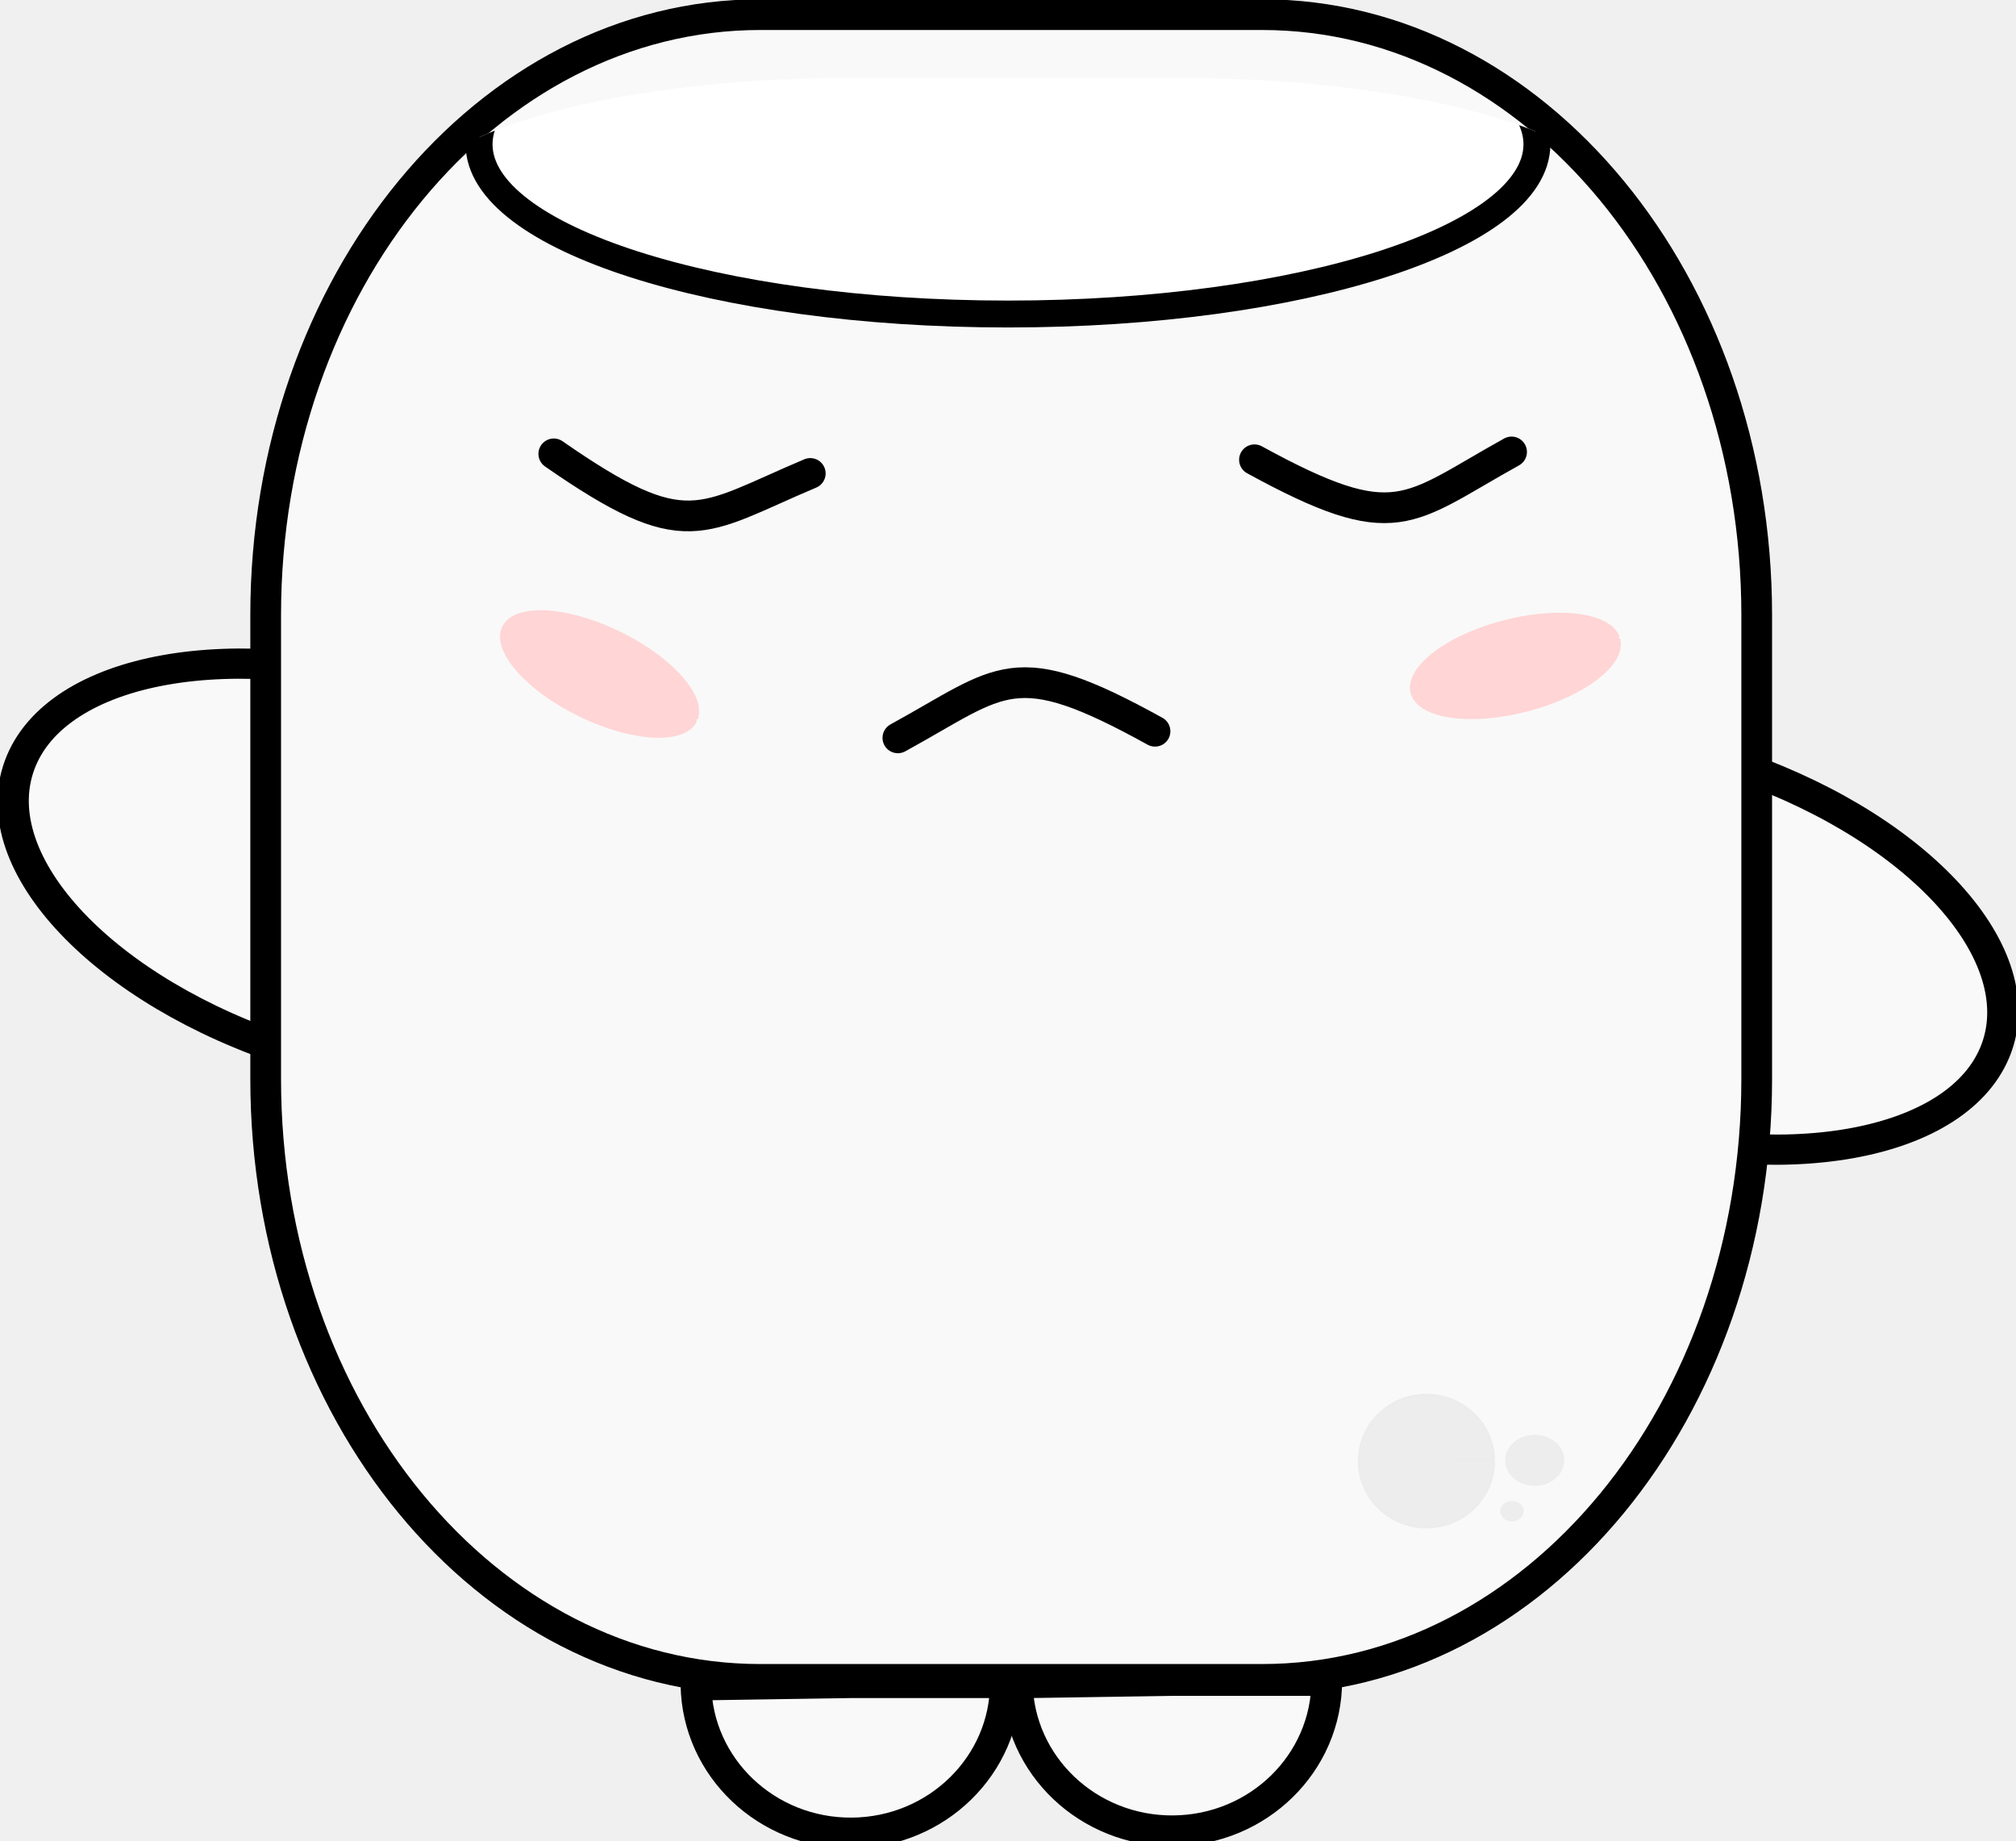
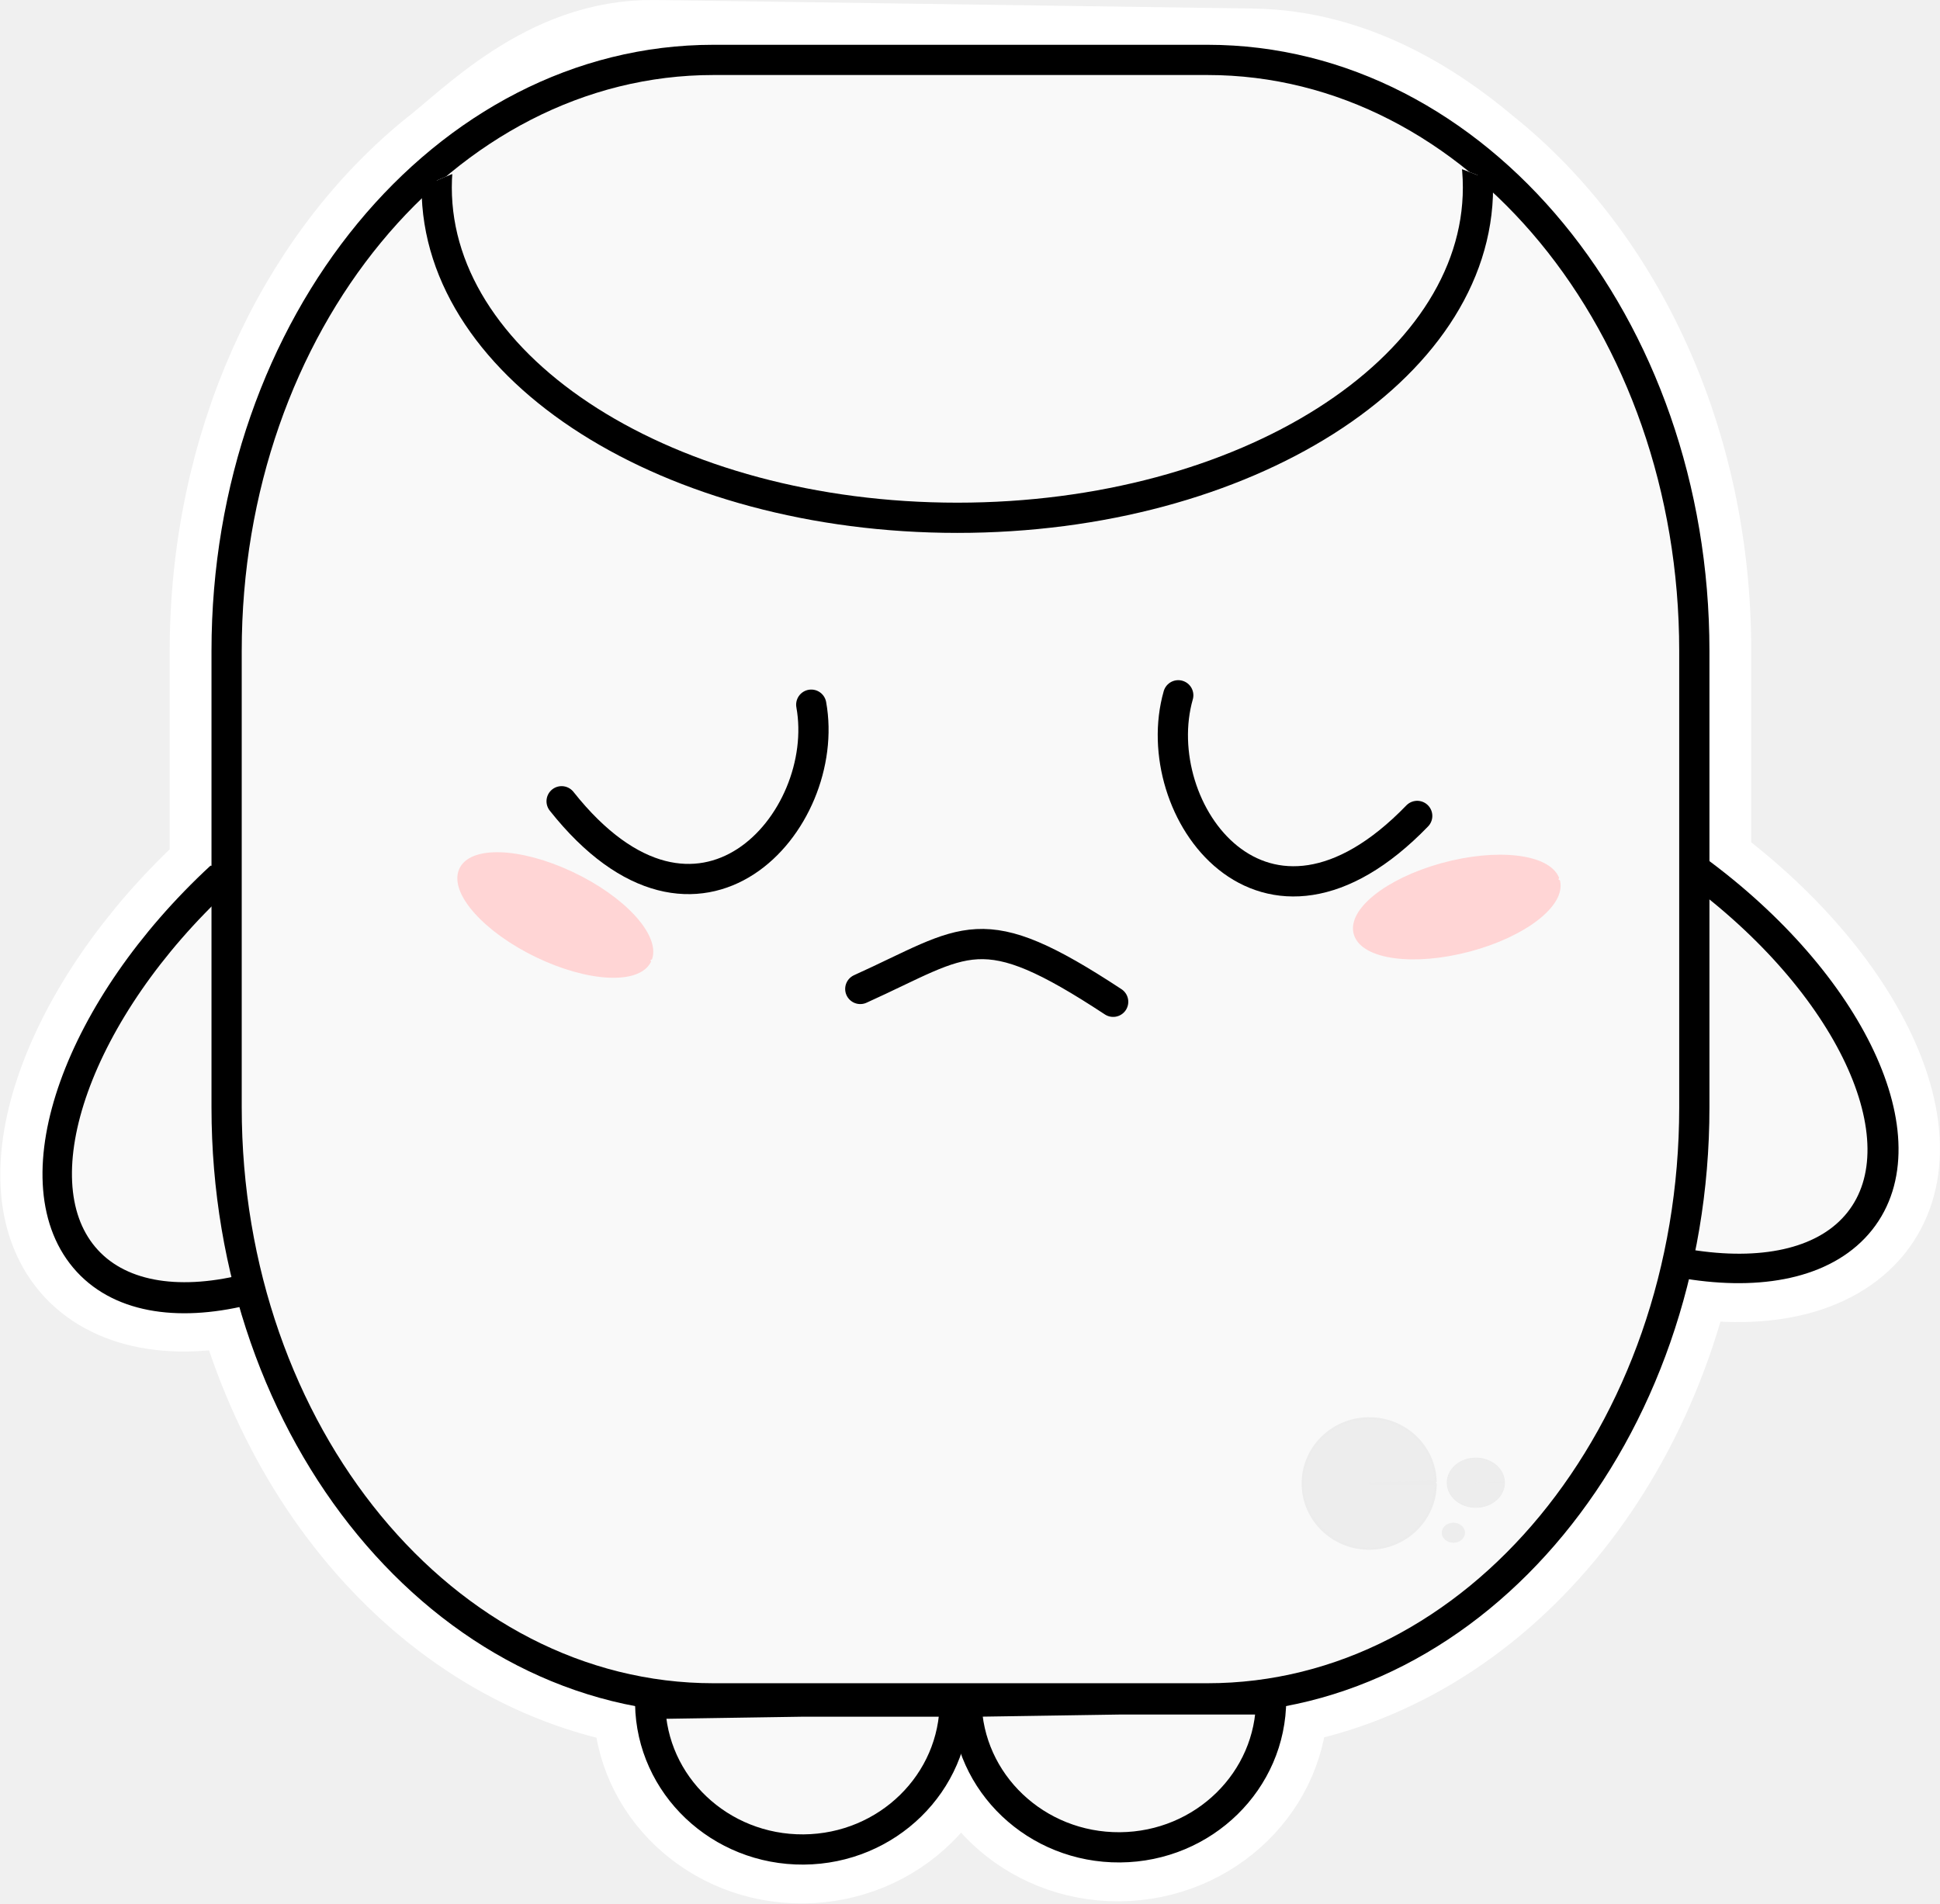
- <svg xmlns="http://www.w3.org/2000/svg" width="104.175mm" height="95.106mm" viewBox="0 0 104.175 95.106" version="1.1" id="svg873">
-   <defs id="defs867">
+ <svg xmlns="http://www.w3.org/2000/svg" width="101.841mm" height="99.94mm" viewBox="0 0 101.841 99.94" version="1.1" id="svg903">
+   <defs id="defs897">
    <clipPath clipPathUnits="userSpaceOnUse" id="clipPath954">
      <rect style="fill:#ffffff;fill-opacity:1;stroke:#000000;stroke-width:0.366;stroke-linecap:round;stroke-linejoin:bevel;stroke-miterlimit:4;stroke-dasharray:none;stroke-dashoffset:0;stroke-opacity:1" id="rect956" width="36.475" height="13.135" x="248.236" y="93.46" rx="13.313" ry="3.971" />
    </clipPath>
  </defs>
-   <g id="layer1" transform="translate(-59.09656,-77.32524)">
-     <path transform="matrix(0.3584292,-0.9335569,0.9516389,0.3072189,0,0)" d="m -65.572,180.453 a 9.897,18.451 0 0 1 -9.819,18.45 9.897,18.451 0 0 1 -9.974,-18.159 l 9.896,-0.291 z" id="path1130-0-2-3-1-3" style="fill:#f9f9f9;fill-opacity:1;stroke:#000000;stroke-width:1.589;stroke-linejoin:bevel;stroke-miterlimit:10;stroke-dasharray:none;stroke-dashoffset:0;stroke-opacity:1" />
-     <path transform="matrix(-0.3584292,0.9335569,-0.9516389,-0.3072189,0,0)" d="m 102.702,-116.596 a 9.897,18.451 0 0 1 -9.819,18.45 9.897,18.451 0 0 1 -9.974,-18.159 l 9.896,-0.291 z" id="path1130-0-2-0-6" style="fill:#f9f9f9;fill-opacity:1;stroke:#000000;stroke-width:1.589;stroke-linejoin:bevel;stroke-miterlimit:10;stroke-dasharray:none;stroke-dashoffset:0;stroke-opacity:1" />
-     <rect clip-path="none" rx="25.557" ry="31.031" y="78.082" x="72.825" height="86.025" width="77.048" id="rect829-0-2-7" style="fill:#f9f9f9;fill-opacity:1;stroke:#000000;stroke-width:1.587;stroke-linejoin:bevel;stroke-miterlimit:10;stroke-dasharray:none;stroke-dashoffset:0;stroke-opacity:1" />
-     <path transform="rotate(-14.53395)" d="m 110.439,142.643 a 5.473,2.314 0 0 1 -5.403,2.314 5.473,2.314 0 0 1 -5.541,-2.255 5.473,2.314 0 0 1 5.261,-2.372 5.473,2.314 0 0 1 5.676,2.194 l -5.466,0.119 z" id="path1100-4-7" style="fill:#ffd5d5;fill-opacity:1;stroke:#ffd5d5;stroke-width:0.24;stroke-linejoin:bevel;stroke-miterlimit:10;stroke-dasharray:none;stroke-dashoffset:0;stroke-opacity:1" />
-     <path transform="rotate(26.01126)" d="m 135.613,61.29 a 5.473,2.314 0 0 1 -5.403,2.314 5.473,2.314 0 0 1 -5.541,-2.255 5.473,2.314 0 0 1 5.261,-2.372 5.473,2.314 0 0 1 5.676,2.194 l -5.466,0.119 z" id="path1100-2-7-0" style="fill:#ffd5d5;fill-opacity:1;stroke:#ffd5d5;stroke-width:0.24;stroke-linejoin:bevel;stroke-miterlimit:10;stroke-dasharray:none;stroke-dashoffset:0;stroke-opacity:1" />
-     <path id="path1128-6-9" d="m 118.781,115.112 c -7.342,-4.061 -7.842,-2.641 -13.288,0.342" style="fill:none;stroke:#000000;stroke-width:1.587;stroke-linecap:round;stroke-linejoin:miter;stroke-miterlimit:4;stroke-dasharray:none;stroke-opacity:1" />
-     <path d="m 111.05,164.278 a 7.996,7.765 0 0 1 -7.932,7.765 7.996,7.765 0 0 1 -8.058,-7.642 l 7.995,-0.123 z" id="path1130-5-3" style="fill:#f9f9f9;fill-opacity:1;stroke:#000000;stroke-width:1.587;stroke-linejoin:bevel;stroke-miterlimit:10;stroke-dasharray:none;stroke-dashoffset:0;stroke-opacity:1" />
-     <path d="m 127.656,164.165 a 7.996,7.765 0 0 1 -7.932,7.765 7.996,7.765 0 0 1 -8.058,-7.642 l 7.995,-0.123 z" id="path1130-0-6-6" style="fill:#f9f9f9;fill-opacity:1;stroke:#000000;stroke-width:1.587;stroke-linejoin:bevel;stroke-miterlimit:10;stroke-dasharray:none;stroke-dashoffset:0;stroke-opacity:1" />
-     <path d="m 136.294,152.827 a 3.488,3.421 0 0 1 -3.464,3.421 3.488,3.421 0 0 1 -3.511,-3.375 3.488,3.421 0 0 1 3.417,-3.466 3.488,3.421 0 0 1 3.557,3.328 l -3.486,0.092 z" id="path1413-0" style="fill:#ececec;fill-opacity:0.98;stroke:#ececec;stroke-width:0.117;stroke-linecap:round;stroke-linejoin:bevel;stroke-miterlimit:4;stroke-dasharray:none;stroke-dashoffset:0;stroke-opacity:1" />
-     <path d="m 139.907,152.787 a 1.504,1.293 0 0 1 -1.493,1.293 1.504,1.293 0 0 1 -1.513,-1.276 1.504,1.293 0 0 1 1.473,-1.311 1.504,1.293 0 0 1 1.533,1.258 l -1.503,0.035 z" id="path1413-9-6" style="fill:#ececec;fill-opacity:0.98;stroke:#ececec;stroke-width:0.047;stroke-linecap:round;stroke-linejoin:bevel;stroke-miterlimit:4;stroke-dasharray:none;stroke-dashoffset:0;stroke-opacity:1" />
-     <path d="m 137.823,155.413 a 0.598,0.514 0 0 1 -0.594,0.514 0.598,0.514 0 0 1 -0.602,-0.508 0.598,0.514 0 0 1 0.586,-0.521 0.598,0.514 0 0 1 0.61,0.501 l -0.598,0.014 z" id="path1413-9-3-2" style="fill:#ececec;fill-opacity:0.98;stroke:#ececec;stroke-width:0.019;stroke-linecap:round;stroke-linejoin:bevel;stroke-miterlimit:4;stroke-dasharray:none;stroke-dashoffset:0;stroke-opacity:1" />
-     <ellipse transform="matrix(-1.726757,0,0,-1.726757,571.6451,265.418)" clip-path="url(#clipPath954)" ry="5.079" rx="15.828" cy="104.61" cx="266.662" id="path916-6" style="fill:#ffffff;fill-opacity:1;stroke:#000000;stroke-width:0.805;stroke-linecap:round;stroke-linejoin:bevel;stroke-miterlimit:4;stroke-dasharray:none;stroke-dashoffset:0;stroke-opacity:1" />
-     <path id="path1128-6-9-6" d="m 87.713,100.778 c 6.89,4.787 7.533,3.425 13.254,1.012" style="fill:none;stroke:#000000;stroke-width:1.587;stroke-linecap:round;stroke-linejoin:miter;stroke-miterlimit:4;stroke-dasharray:none;stroke-opacity:1" />
-     <path id="path1128-6-9-6-1" d="m 123.92,101.084 c 7.361,4.027 7.855,2.604 13.286,-0.405" style="fill:none;stroke:#000000;stroke-width:1.587;stroke-linecap:round;stroke-linejoin:miter;stroke-miterlimit:4;stroke-dasharray:none;stroke-opacity:1" />
+   <g id="layer1" transform="translate(-92.46695,-110.7521)">
+     <path id="path24" style="fill:none;fill-opacity:1;stroke:#ffffff;stroke-width:5.825;stroke-linejoin:bevel;stroke-miterlimit:10;stroke-dasharray:none;stroke-dashoffset:0;stroke-opacity:1" d="m -28.071,165.177 c -8.497,-1.695 -18.707,0.845 -27.356,7.633 l -9.93,7.793 0.117,-0.516 c -9.964,-1.4 -19.046,1.782 -20.343,7.127 -0.632,2.631 0.746,5.436 3.819,7.775 -8.162,10.487 -9.755,23.658 -3,32.51 l 15.336,20.098 c 7.003,9.178 20.689,10.711 33.111,4.587 1.889,3.885 4.576,6.088 7.389,6.057 5.435,-0.08 9.819,-8.317 9.819,-18.451 l -0.023,-1.4e-4 9.266,-7.272 C -1.089,225.63 3.913,216.064 4.299,207.186 c 0.235,-3.468 -0.011,-8.312 -2.94,-12.272 L -16.843,170.301 c -3.078,-4.163 -8.545,-4.487 -11.228,-5.124 z m -44.157,78.85 -4.827,-6.118 c -3.405,2.759 -4.036,7.711 -1.412,11.092 2.624,3.381 7.519,3.927 10.966,1.222 z m -9.911,-12.798 -4.826,-6.118 c -3.405,2.759 -4.036,7.71 -1.412,11.092 2.624,3.382 7.52,3.928 10.967,1.223 z" transform="matrix(0.6333975,-0.7738266,0.8070718,0.5904533,0,0)" />
+     <path style="fill:#f9f9f9;fill-opacity:1;stroke:#000000;stroke-width:1.589;stroke-linejoin:bevel;stroke-miterlimit:10;stroke-dasharray:none;stroke-dashoffset:0;stroke-opacity:1" id="path1130-0-2-3-1-3" d="m -19.11,239.792 a 9.897,18.451 0 0 1 -9.819,18.45 9.897,18.451 0 0 1 -9.974,-18.159 l 9.896,-0.291 z" transform="matrix(0.6333975,-0.7738266,0.8070718,0.5904533,0,0)" />
+     <path style="fill:#f9f9f9;fill-opacity:1;stroke:#000000;stroke-width:1.589;stroke-linejoin:bevel;stroke-miterlimit:10;stroke-dasharray:none;stroke-dashoffset:0;stroke-opacity:1" id="path1130-0-2-0-6" d="m 206.067,18.161 a 9.897,18.451 0 0 1 -9.819,18.45 9.897,18.451 0 0 1 -9.974,-18.159 l 9.896,-0.291 z" transform="matrix(0.6317071,0.7752072,-0.7397694,0.6728605,0,0)" />
+     <rect style="fill:#f9f9f9;fill-opacity:1;stroke:#000000;stroke-width:1.587;stroke-linejoin:bevel;stroke-miterlimit:10;stroke-dasharray:none;stroke-dashoffset:0;stroke-opacity:1" id="rect829-0-2-7" width="77.048" height="86.025" x="104.363" y="113.897" ry="31.031" rx="25.557" clip-path="none" />
+     <path style="fill:#ffd5d5;fill-opacity:1;stroke:#ffd5d5;stroke-width:0.24;stroke-linejoin:bevel;stroke-miterlimit:10;stroke-dasharray:none;stroke-dashoffset:0;stroke-opacity:1" id="path1100-4-7" d="m 129.263,195.704 a 5.473,2.314 0 0 1 -5.403,2.314 5.473,2.314 0 0 1 -5.541,-2.255 5.473,2.314 0 0 1 5.261,-2.372 5.473,2.314 0 0 1 5.676,2.194 l -5.466,0.119 z" transform="rotate(-14.53395)" />
+     <path style="fill:#ffd5d5;fill-opacity:1;stroke:#ffd5d5;stroke-width:0.24;stroke-linejoin:bevel;stroke-miterlimit:10;stroke-dasharray:none;stroke-dashoffset:0;stroke-opacity:1" id="path1100-2-7-0" d="m 184.41,89.374 a 5.473,2.314 0 0 1 -5.403,2.314 5.473,2.314 0 0 1 -5.541,-2.255 5.473,2.314 0 0 1 5.261,-2.372 5.473,2.314 0 0 1 5.676,2.194 l -5.466,0.119 z" transform="rotate(26.01126)" />
+     <path style="fill:none;stroke:#000000;stroke-width:1.587;stroke-linecap:round;stroke-linejoin:miter;stroke-miterlimit:4;stroke-dasharray:none;stroke-opacity:1" d="m 150.903,163.35 c -7.01,-4.61 -7.618,-3.233 -13.275,-0.674" id="path1128-6-9" />
+     <path style="fill:#f9f9f9;fill-opacity:1;stroke:#000000;stroke-width:1.587;stroke-linejoin:bevel;stroke-miterlimit:10;stroke-dasharray:none;stroke-dashoffset:0;stroke-opacity:1" id="path1130-5-3" d="m 142.588,200.092 a 7.996,7.765 0 0 1 -7.932,7.765 7.996,7.765 0 0 1 -8.058,-7.642 l 7.995,-0.123 z" />
+     <path style="fill:#f9f9f9;fill-opacity:1;stroke:#000000;stroke-width:1.587;stroke-linejoin:bevel;stroke-miterlimit:10;stroke-dasharray:none;stroke-dashoffset:0;stroke-opacity:1" id="path1130-0-6-6" d="m 159.194,199.979 a 7.996,7.765 0 0 1 -7.932,7.765 7.996,7.765 0 0 1 -8.058,-7.642 l 7.995,-0.123 z" />
+     <path style="fill:#ececec;fill-opacity:0.98;stroke:#ececec;stroke-width:0.117;stroke-linecap:round;stroke-linejoin:bevel;stroke-miterlimit:4;stroke-dasharray:none;stroke-dashoffset:0;stroke-opacity:1" id="path1413-0" d="m 167.831,188.641 a 3.488,3.421 0 0 1 -3.464,3.421 3.488,3.421 0 0 1 -3.511,-3.375 3.488,3.421 0 0 1 3.417,-3.466 3.488,3.421 0 0 1 3.557,3.328 l -3.486,0.092 z" />
+     <path style="fill:#ececec;fill-opacity:0.98;stroke:#ececec;stroke-width:0.047;stroke-linecap:round;stroke-linejoin:bevel;stroke-miterlimit:4;stroke-dasharray:none;stroke-dashoffset:0;stroke-opacity:1" id="path1413-9-6" d="m 171.445,188.601 a 1.504,1.293 0 0 1 -1.493,1.293 1.504,1.293 0 0 1 -1.513,-1.276 1.504,1.293 0 0 1 1.473,-1.311 1.504,1.293 0 0 1 1.533,1.258 l -1.503,0.035 z" />
+     <path style="fill:#ececec;fill-opacity:0.98;stroke:#ececec;stroke-width:0.019;stroke-linecap:round;stroke-linejoin:bevel;stroke-miterlimit:4;stroke-dasharray:none;stroke-dashoffset:0;stroke-opacity:1" id="path1413-9-3-2" d="m 169.36,191.227 a 0.598,0.514 0 0 1 -0.594,0.514 0.598,0.514 0 0 1 -0.602,-0.508 0.598,0.514 0 0 1 0.586,-0.521 0.598,0.514 0 0 1 0.61,0.501 l -0.598,0.014 z" />
+     <ellipse style="fill:#f9f9f9;fill-opacity:1;stroke:#000000;stroke-width:0.919;stroke-linecap:round;stroke-linejoin:bevel;stroke-miterlimit:4;stroke-dasharray:none;stroke-dashoffset:0;stroke-opacity:1" id="path916-6" cx="266.662" cy="104.61" clip-path="url(#clipPath954)" transform="matrix(-1.726757,0,0,-1.726757,603.1829,301.2321)" ry="10.043" rx="15.828" />
+     <path id="path1128-6-9-6" d="m 121.949,152.821 c 7.196,9.079 14.215,1.048 13.105,-5.071" style="fill:#f9f9f9;fill-opacity:1;stroke:#000000;stroke-width:1.587;stroke-linecap:round;stroke-linejoin:miter;stroke-miterlimit:4;stroke-dasharray:none;stroke-opacity:1" />
+     <path id="path2" d="m 166.864,153.591 c -8.053,8.328 -14.249,-0.354 -12.544,-6.334" style="fill:#f9f9f9;fill-opacity:1;stroke:#000000;stroke-width:1.587;stroke-linecap:round;stroke-linejoin:miter;stroke-miterlimit:4;stroke-dasharray:none;stroke-opacity:1" />
  </g>
</svg>
